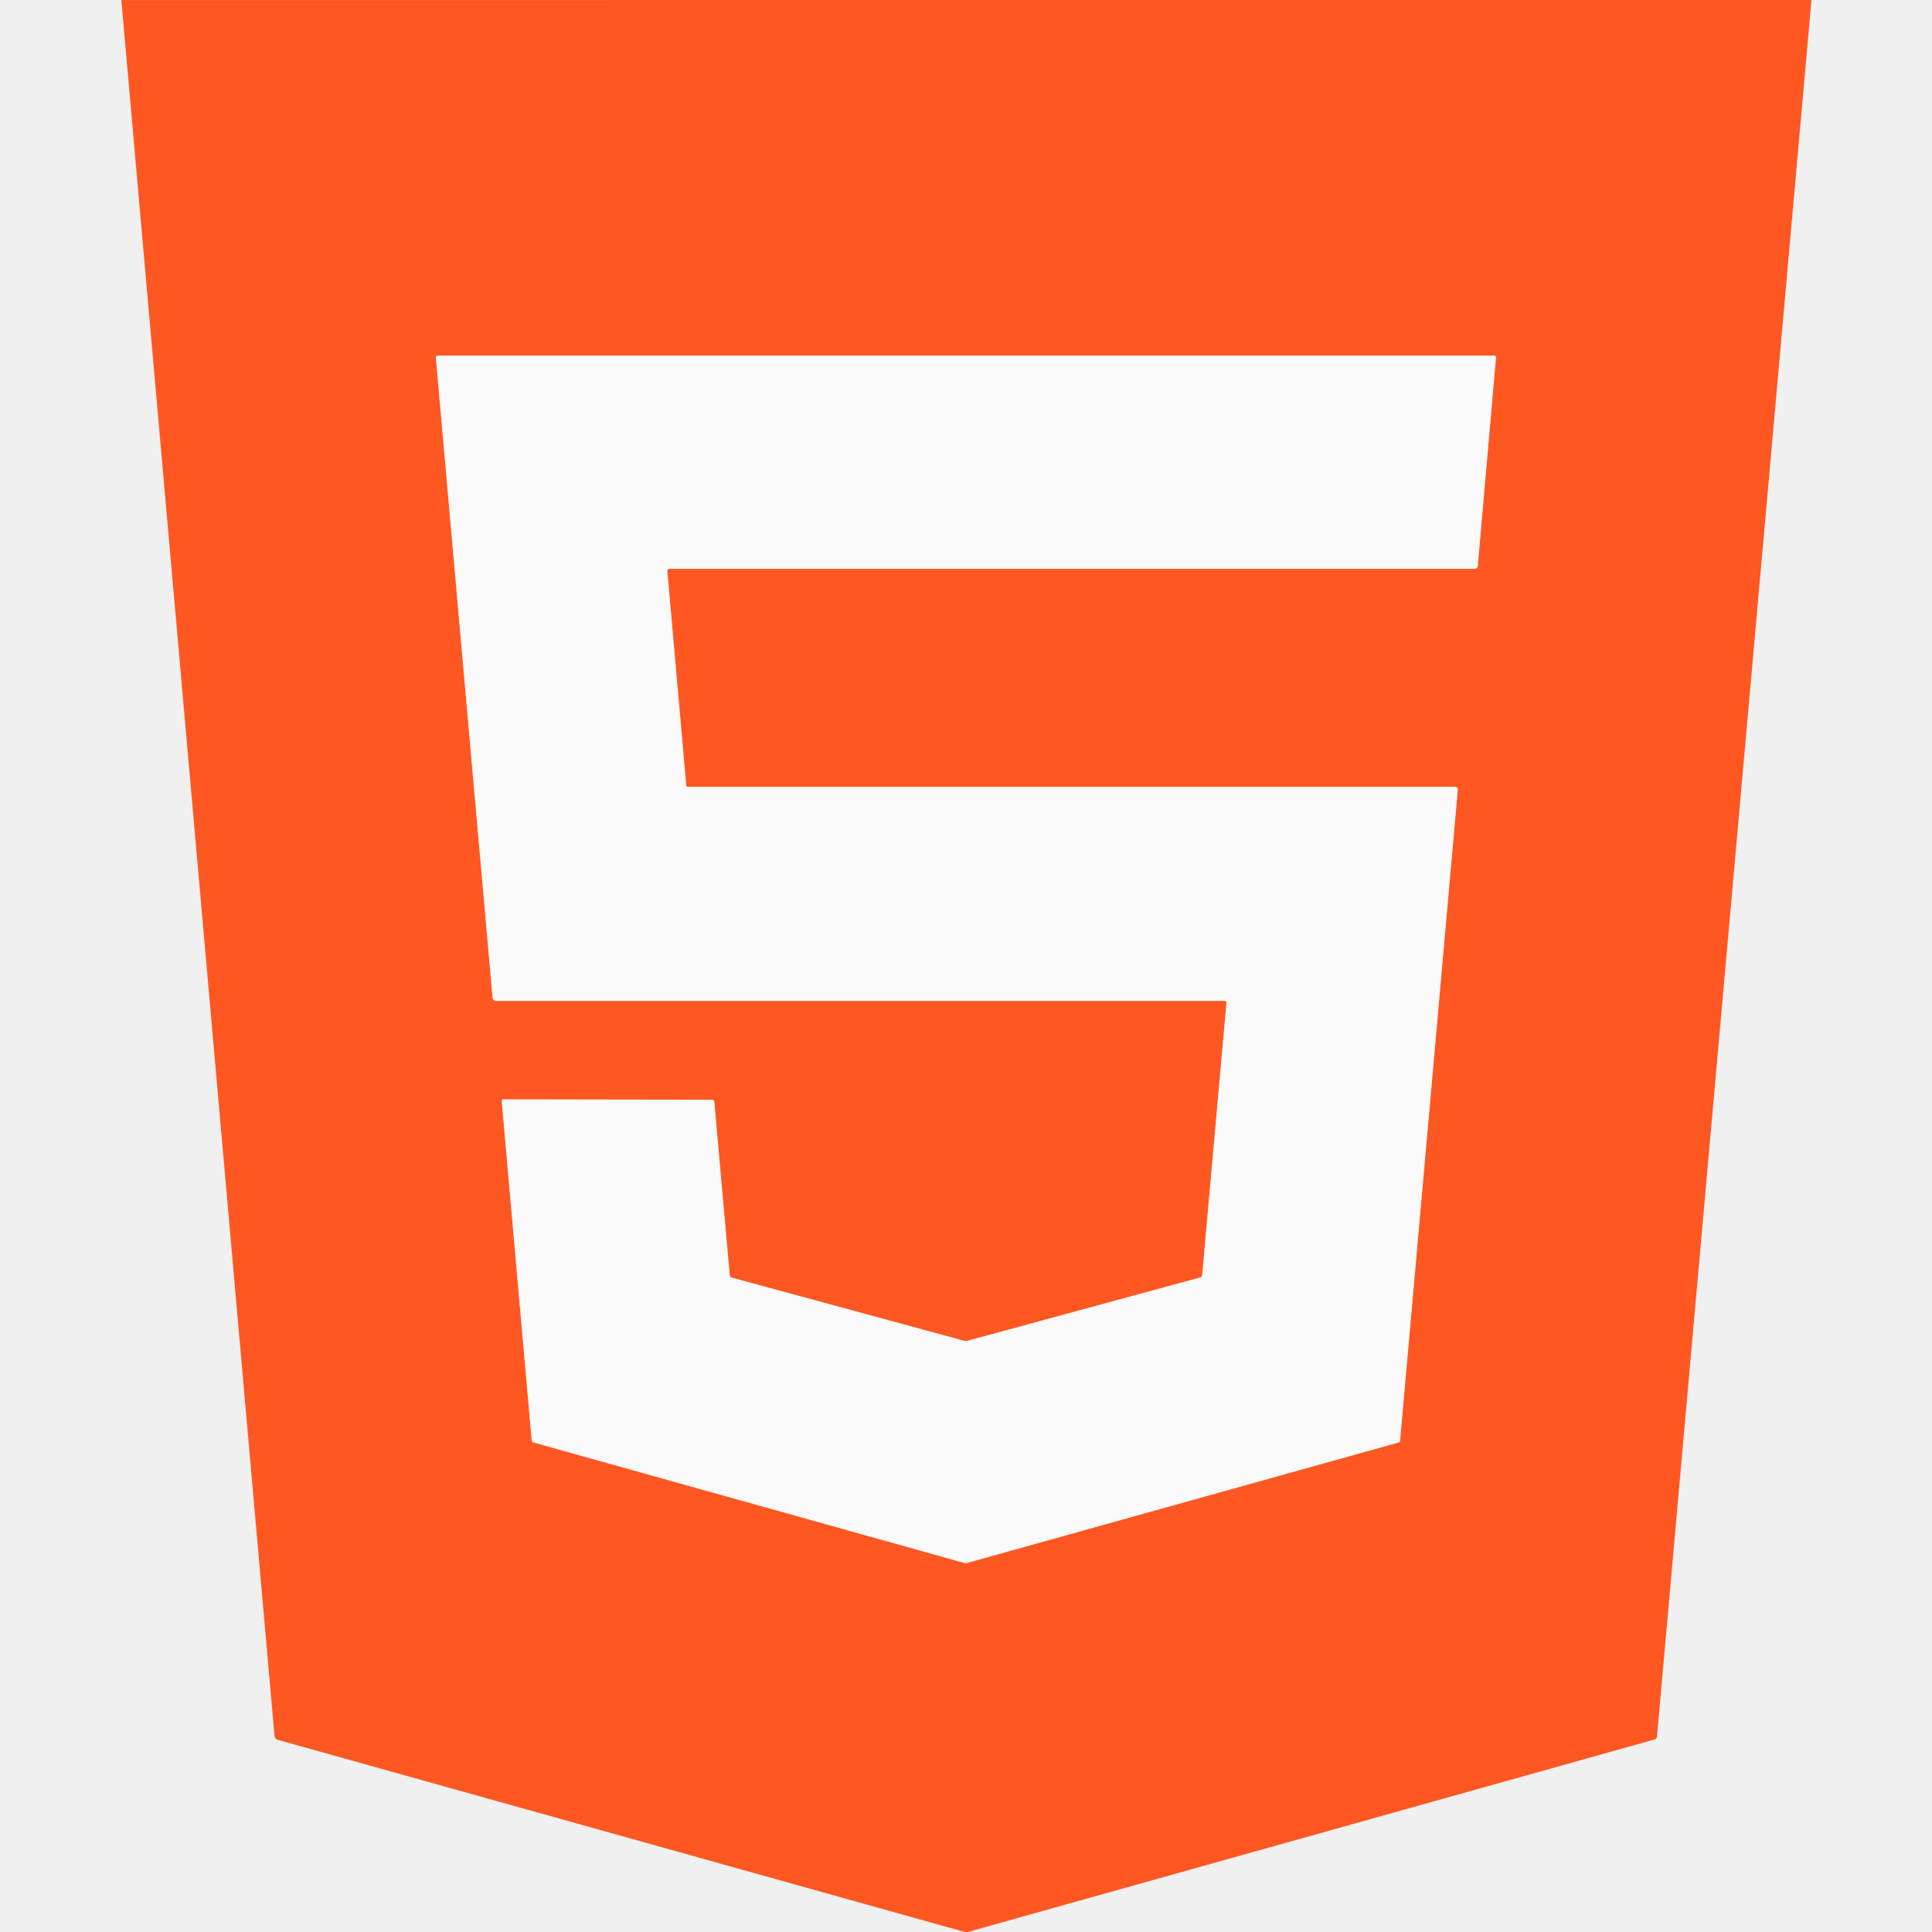
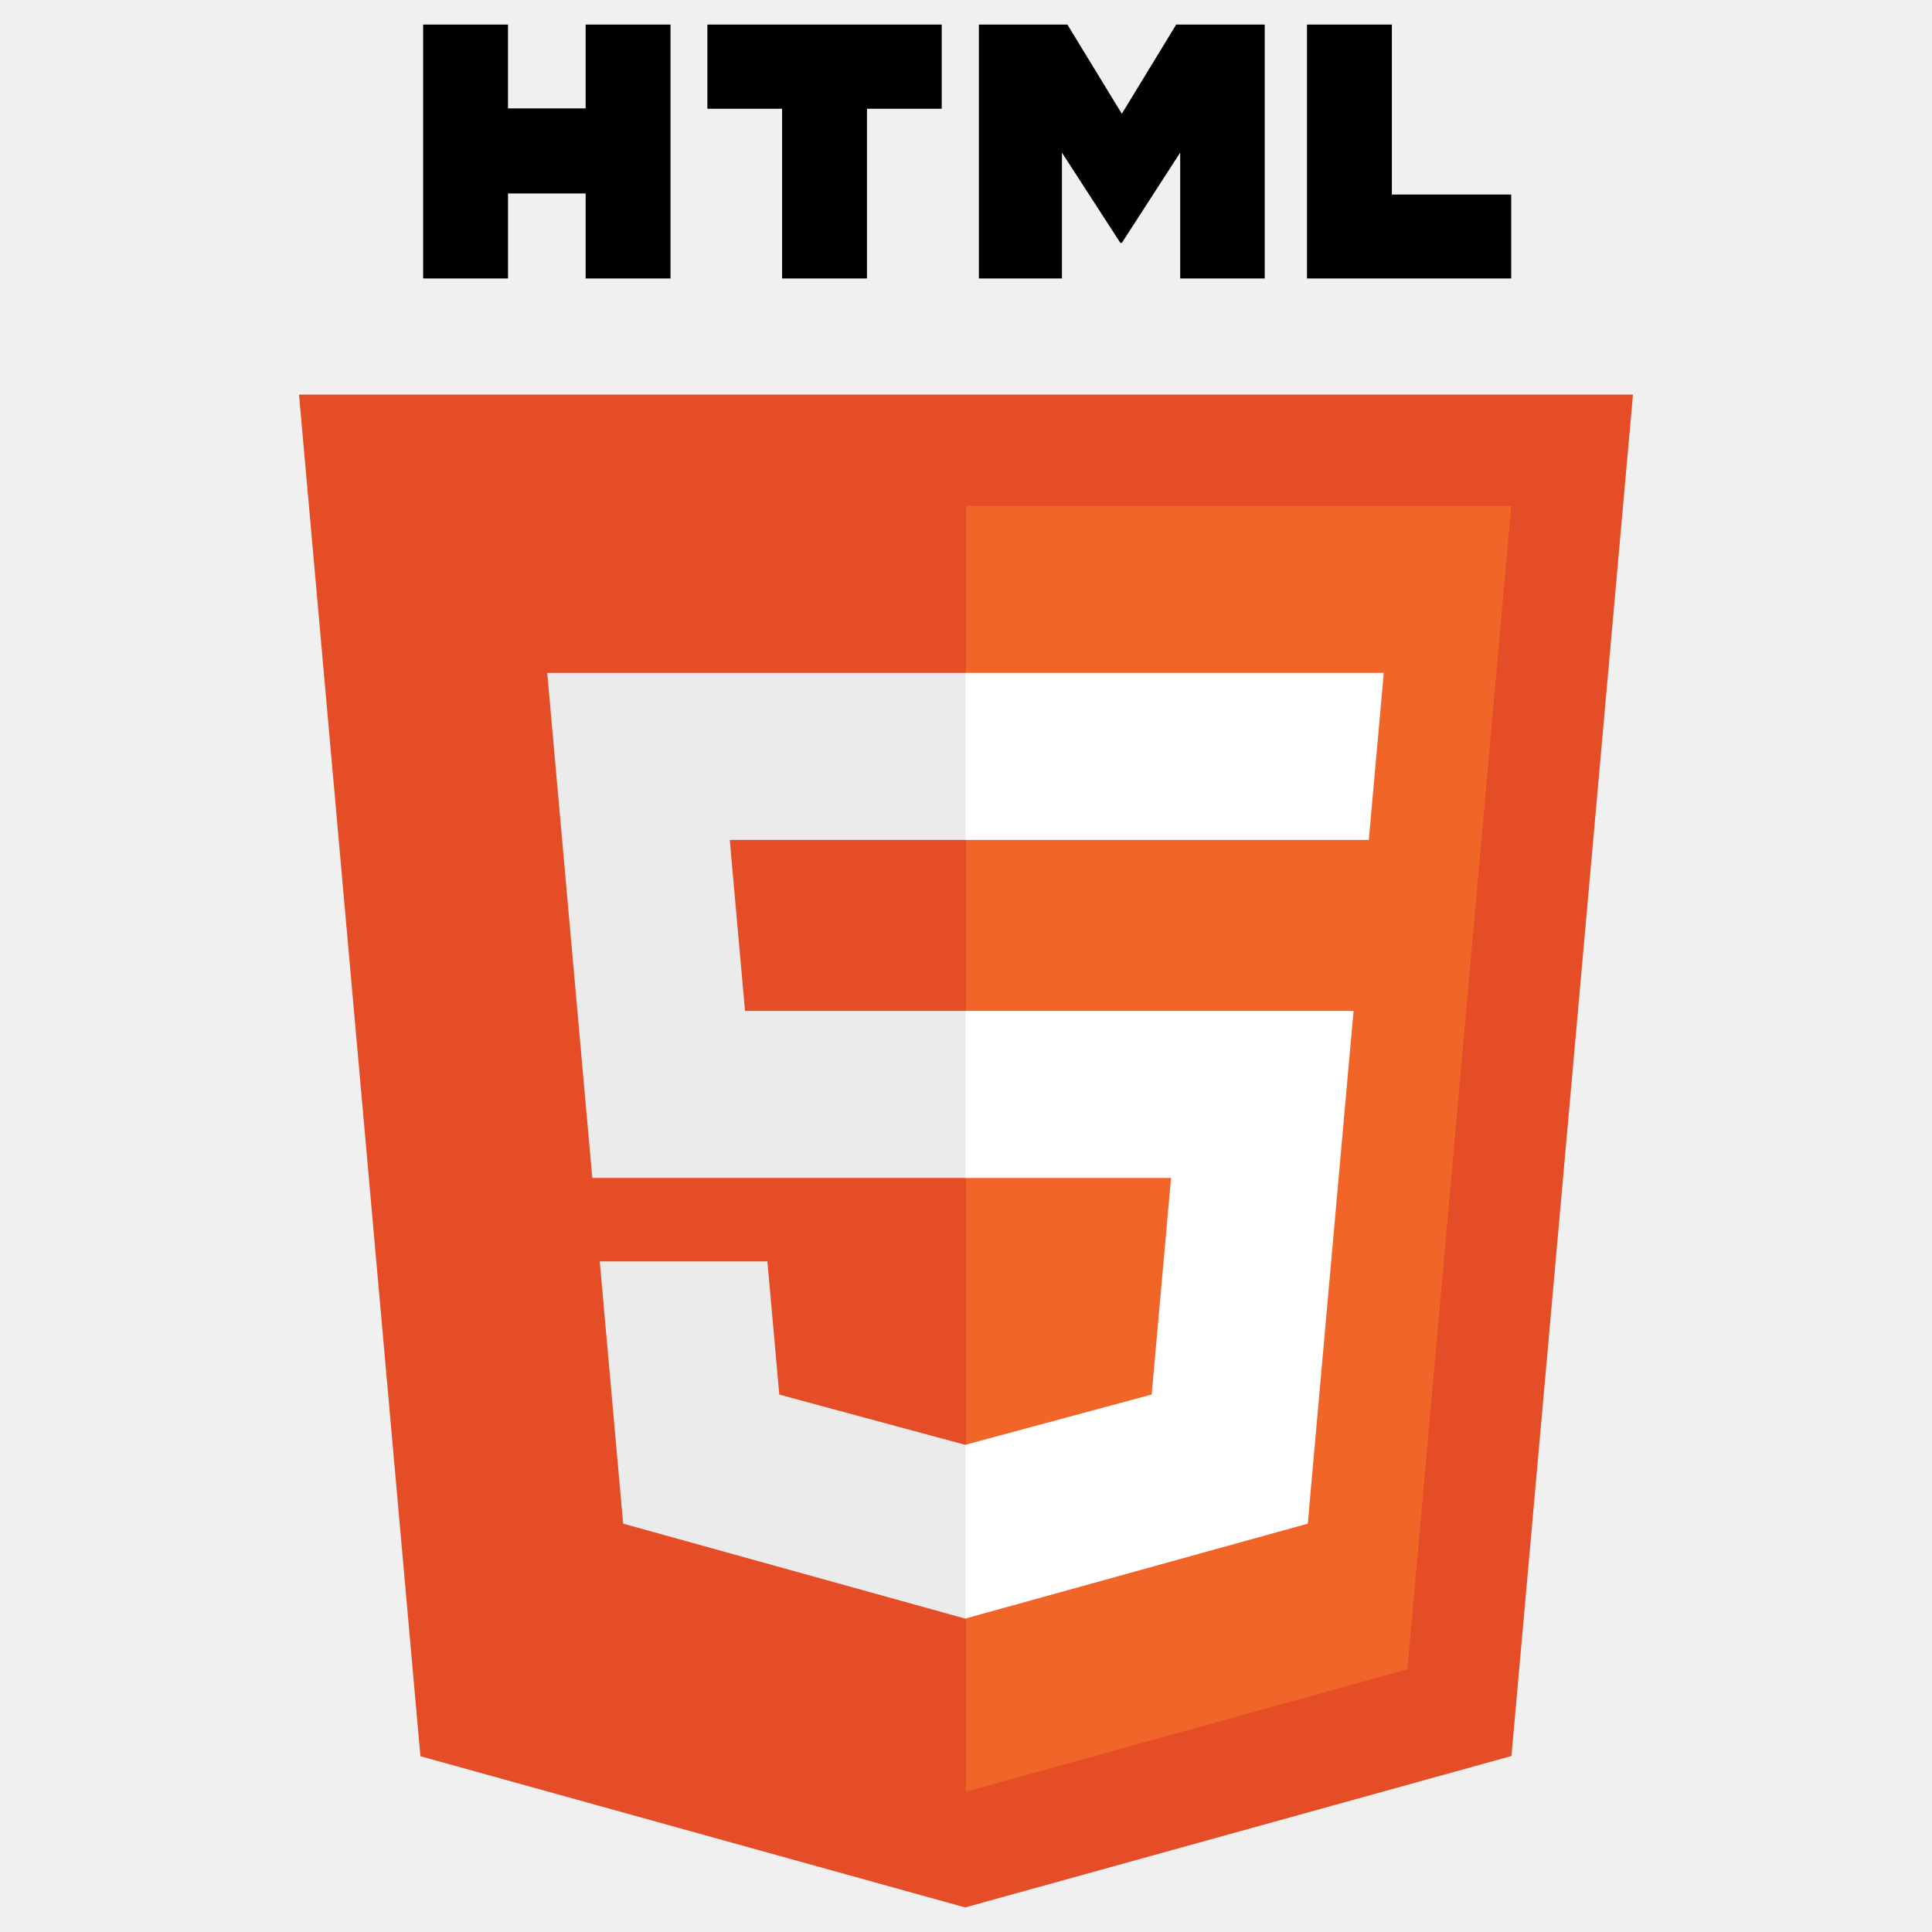
- <svg xmlns="http://www.w3.org/2000/svg" version="1.1" viewBox="0 0 512 512">
-   <path stroke="#fda98e" stroke-width="2.00" fill="none" stroke-linecap="butt" vector-effect="non-scaling-stroke" d="   M 325.03 265.75   L 318.59 338.01   A 0.72 0.56 -7.4 0 1 318.06 338.55   L 256.51 355.29   A 2.21 1.25 -31.3 0 1 255.48 355.32   L 193.93 338.59   A 0.74 0.53 8.7 0 1 193.39 338.07   L 189.29 292.00   A 0.61 0.54 87.1 0 0 188.75 291.44   L 133.31 291.35   A 0.36 0.35 87.1 0 0 132.96 291.75   L 140.92 381.81   A 0.71 0.47 8.8 0 0 141.44 382.28   L 255.29 414.12   A 1.78 0.67 25.5 0 0 256.24 414.20   L 370.71 382.25   A 0.61 0.41 88.7 0 0 371.03 381.75   L 386.33 209.26   A 0.82 0.70 2.2 0 0 385.50 208.50   L 182.25 208.50   A 0.39 0.34 -1.5 0 1 181.86 208.18   L 176.84 151.24   A 0.45 0.41 87.5 0 1 177.25 150.75   L 390.75 150.75   A 0.87 0.74 2.1 0 0 391.61 150.07   L 396.45 94.74   A 0.45 0.45 -87.7 0 0 396.00 94.25   L 116.00 94.25   A 0.49 0.46 -2.2 0 0 115.51 94.75   L 130.55 264.50   A 0.97 0.83 -2.3 0 0 131.50 265.25   L 324.56 265.24   A 0.47 0.46 2.8 0 1 325.03 265.75" />
-   <path fill="#ff5722" d="   M 32.16 0.01   L 480.06 0.00   L 439.11 460.31   A 0.75 0.74 -5.3 0 1 438.57 460.95   L 256.44 512.00   L 255.69 512.00   L 73.63 461.08   A 1.22 1.20 5.6 0 1 72.75 460.02   L 32.16 0.01   Z   M 325.03 265.75   L 318.59 338.01   A 0.72 0.56 -7.4 0 1 318.06 338.55   L 256.51 355.29   A 2.21 1.25 -31.3 0 1 255.48 355.32   L 193.93 338.59   A 0.74 0.53 8.7 0 1 193.39 338.07   L 189.29 292.00   A 0.61 0.54 87.1 0 0 188.75 291.44   L 133.31 291.35   A 0.36 0.35 87.1 0 0 132.96 291.75   L 140.92 381.81   A 0.71 0.47 8.8 0 0 141.44 382.28   L 255.29 414.12   A 1.78 0.67 25.5 0 0 256.24 414.20   L 370.71 382.25   A 0.61 0.41 88.7 0 0 371.03 381.75   L 386.33 209.26   A 0.82 0.70 2.2 0 0 385.50 208.50   L 182.25 208.50   A 0.39 0.34 -1.5 0 1 181.86 208.18   L 176.84 151.24   A 0.45 0.41 87.5 0 1 177.25 150.75   L 390.75 150.75   A 0.87 0.74 2.1 0 0 391.61 150.07   L 396.45 94.74   A 0.45 0.45 -87.7 0 0 396.00 94.25   L 116.00 94.25   A 0.49 0.46 -2.2 0 0 115.51 94.75   L 130.55 264.50   A 0.97 0.83 -2.3 0 0 131.50 265.25   L 324.56 265.24   A 0.47 0.46 2.8 0 1 325.03 265.75   Z" />
-   <path fill="#fafafa" d="   M 324.56 265.24   L 131.50 265.25   A 0.97 0.83 -2.3 0 1 130.55 264.50   L 115.51 94.75   A 0.49 0.46 -2.2 0 1 116.00 94.25   L 396.00 94.25   A 0.45 0.45 -87.7 0 1 396.45 94.74   L 391.61 150.07   A 0.87 0.74 2.1 0 1 390.75 150.75   L 177.25 150.75   A 0.45 0.41 87.5 0 0 176.84 151.24   L 181.86 208.18   A 0.39 0.34 -1.5 0 0 182.25 208.50   L 385.50 208.50   A 0.82 0.70 2.2 0 1 386.33 209.26   L 371.03 381.75   A 0.61 0.41 88.7 0 1 370.71 382.25   L 256.24 414.20   A 1.78 0.67 25.5 0 1 255.29 414.12   L 141.44 382.28   A 0.71 0.47 8.8 0 1 140.92 381.81   L 132.96 291.75   A 0.36 0.35 87.1 0 1 133.31 291.35   L 188.75 291.44   A 0.61 0.54 87.1 0 1 189.29 292.00   L 193.39 338.07   A 0.74 0.53 8.7 0 0 193.93 338.59   L 255.48 355.32   A 2.21 1.25 -31.3 0 0 256.51 355.29   L 318.06 338.55   A 0.72 0.56 -7.4 0 0 318.59 338.01   L 325.03 265.75   A 0.47 0.46 2.8 0 0 324.56 265.24   Z" />
+ <svg xmlns="http://www.w3.org/2000/svg" width="512" height="512" viewBox="0 0 128 128">
+   <path fill="#E44D26" d="m27.854 116.354l-8.043-90.211h88.378l-8.051 90.197l-36.192 10.033z" />
+   <path fill="#F16529" d="m64 118.704l29.244-8.108l6.881-77.076H64z" />
+   <path fill="#EBEBEB" d="M64 66.978H49.359l-1.01-11.331H64V44.583H36.257l.264 2.969l2.72 30.489H64zm0 28.733l-.049.013l-12.321-3.328l-.788-8.823H39.735l1.55 17.372l22.664 6.292l.051-.015z" />
+   <path d="M28.034 1.627h5.622v5.556H38.8V1.627h5.623v16.822H38.8v-5.633h-5.143v5.633h-5.623V1.627zm23.782 5.579h-4.95V1.627h15.525v5.579h-4.952v11.243h-5.623V7.206zm13.039-5.579h5.862l3.607 5.911l3.603-5.911h5.865v16.822h-5.601v-8.338l-3.867 5.981h-.098l-3.87-5.981v8.338h-5.502V1.627zm21.736 0h5.624v11.262h7.907v5.561H86.591V1.627z" />
+   <path fill="#fff" d="M63.962 66.978v11.063h13.624L76.302 92.39l-12.34 3.331v11.51l22.682-6.286l.166-1.87l2.6-29.127l.27-2.97h-2.982zm0-22.395v11.064h26.725l.221-2.487l.505-5.608l.265-2.969z" />
</svg>
